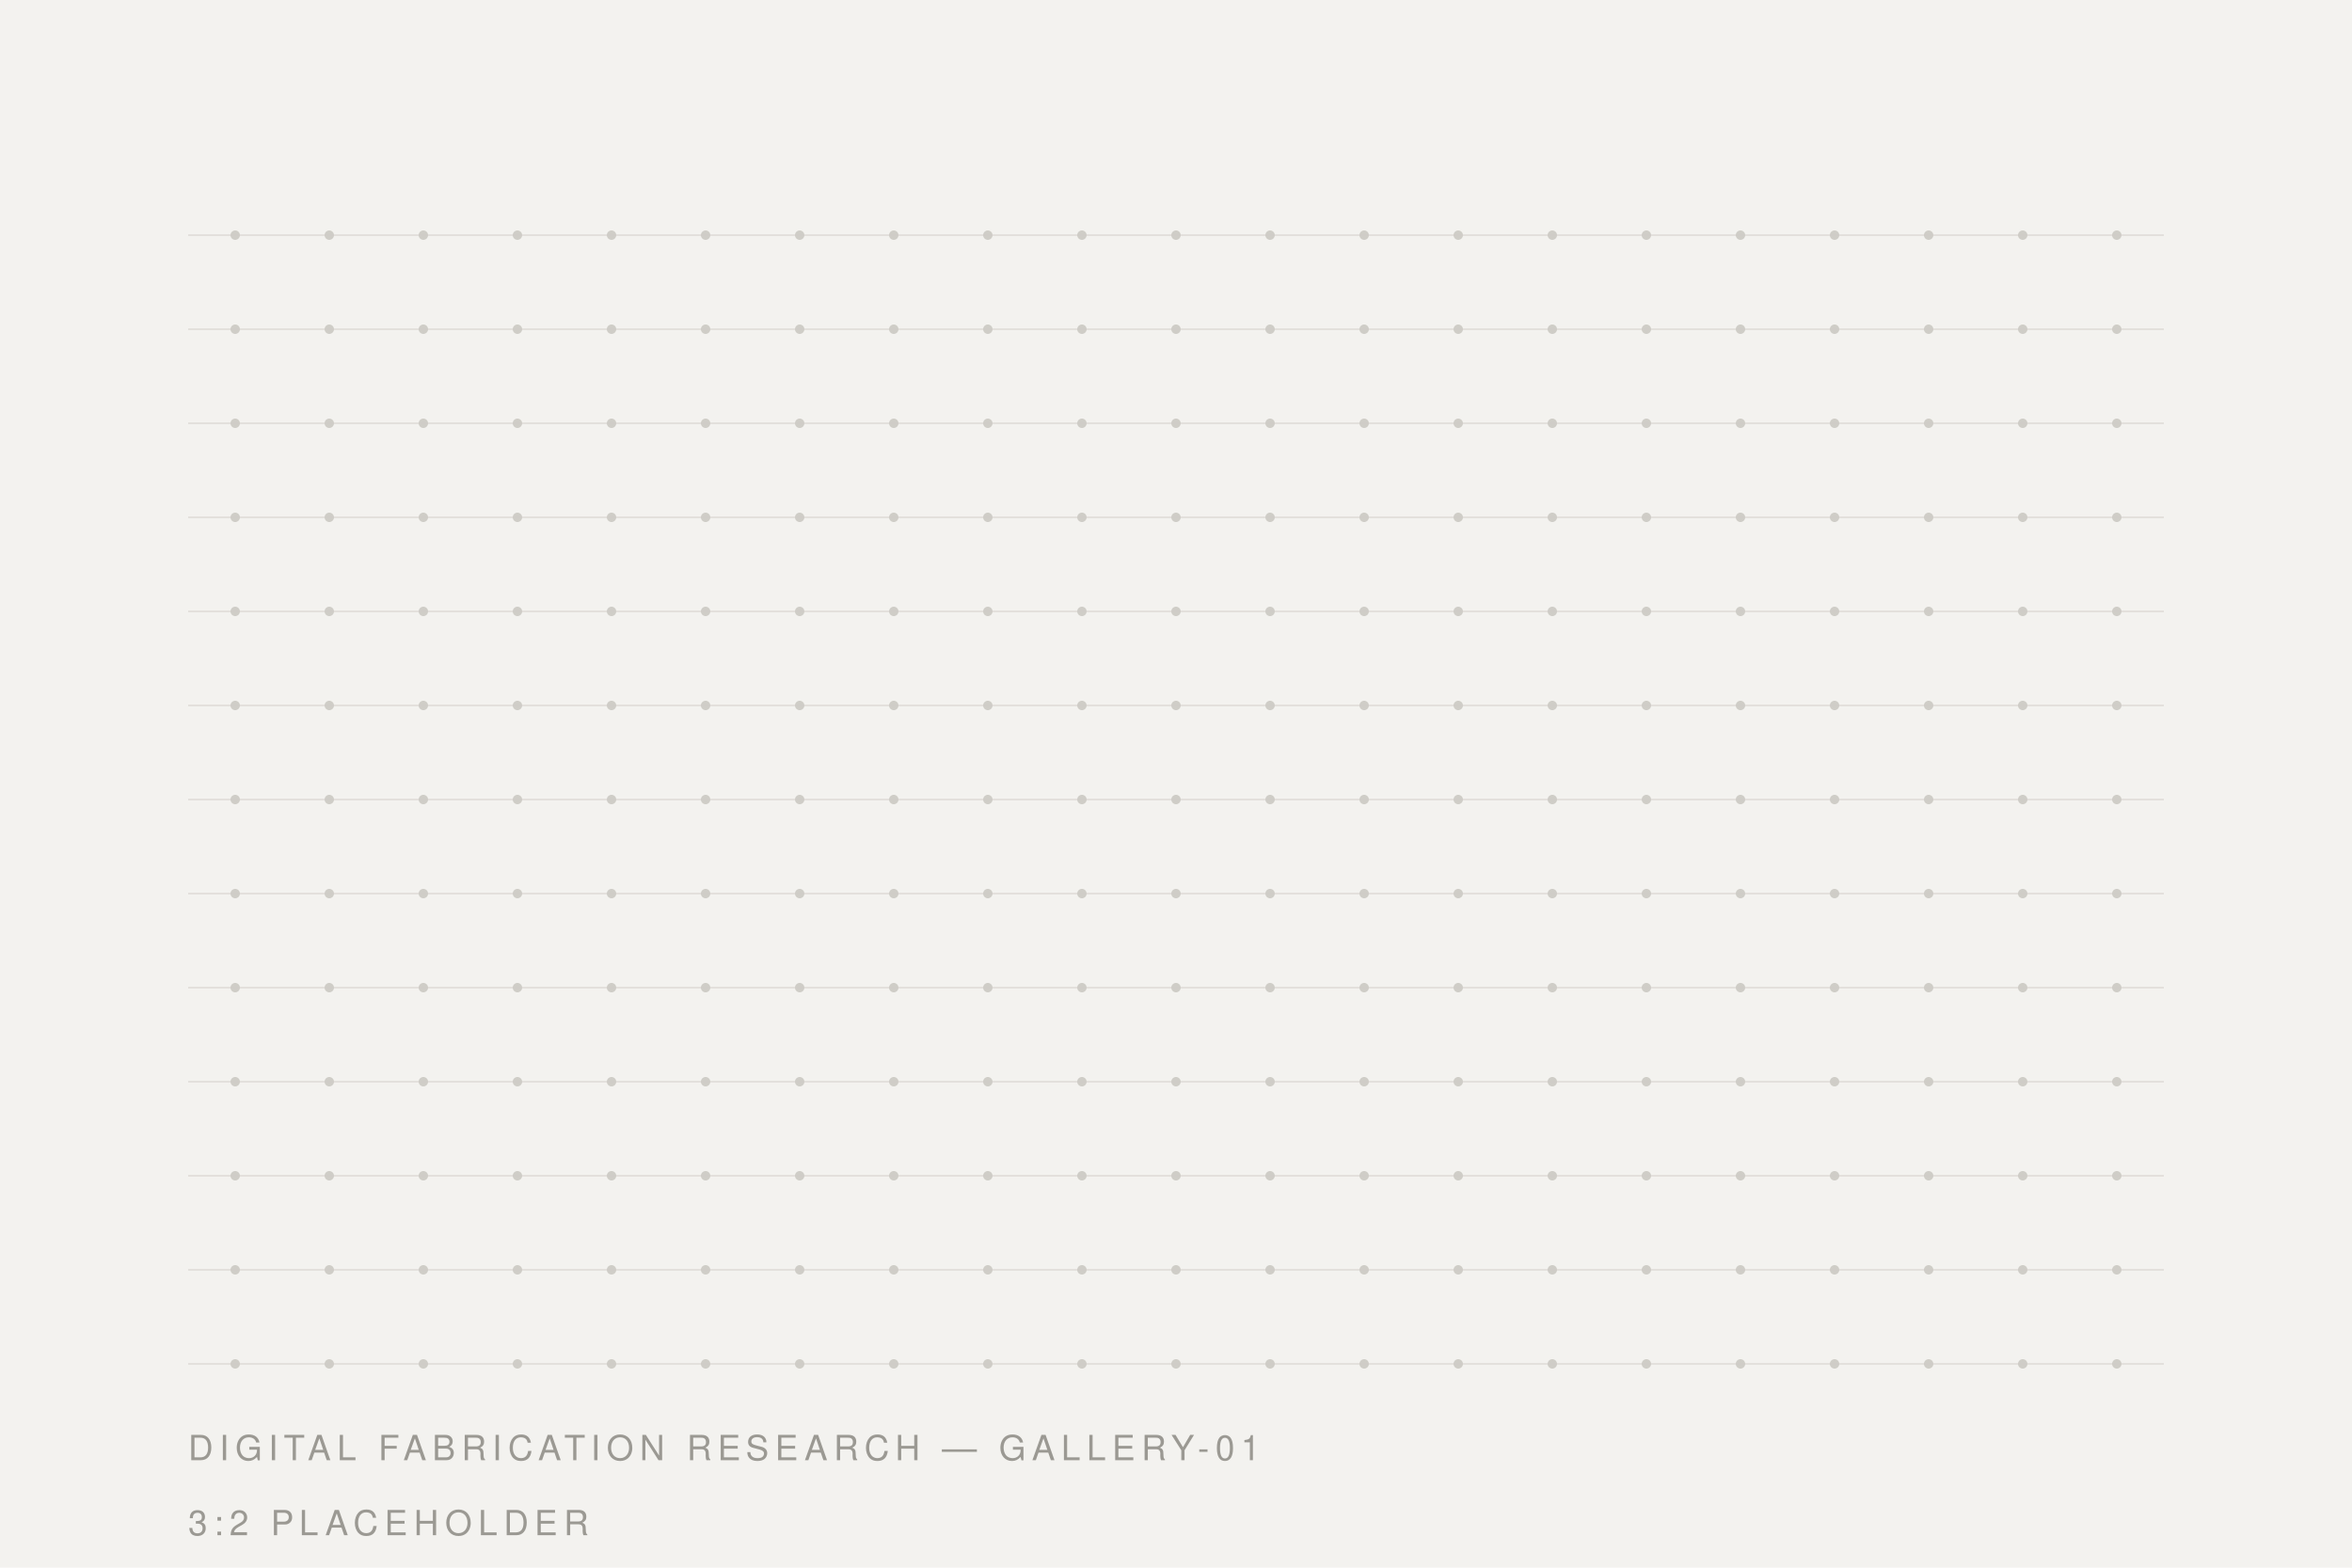
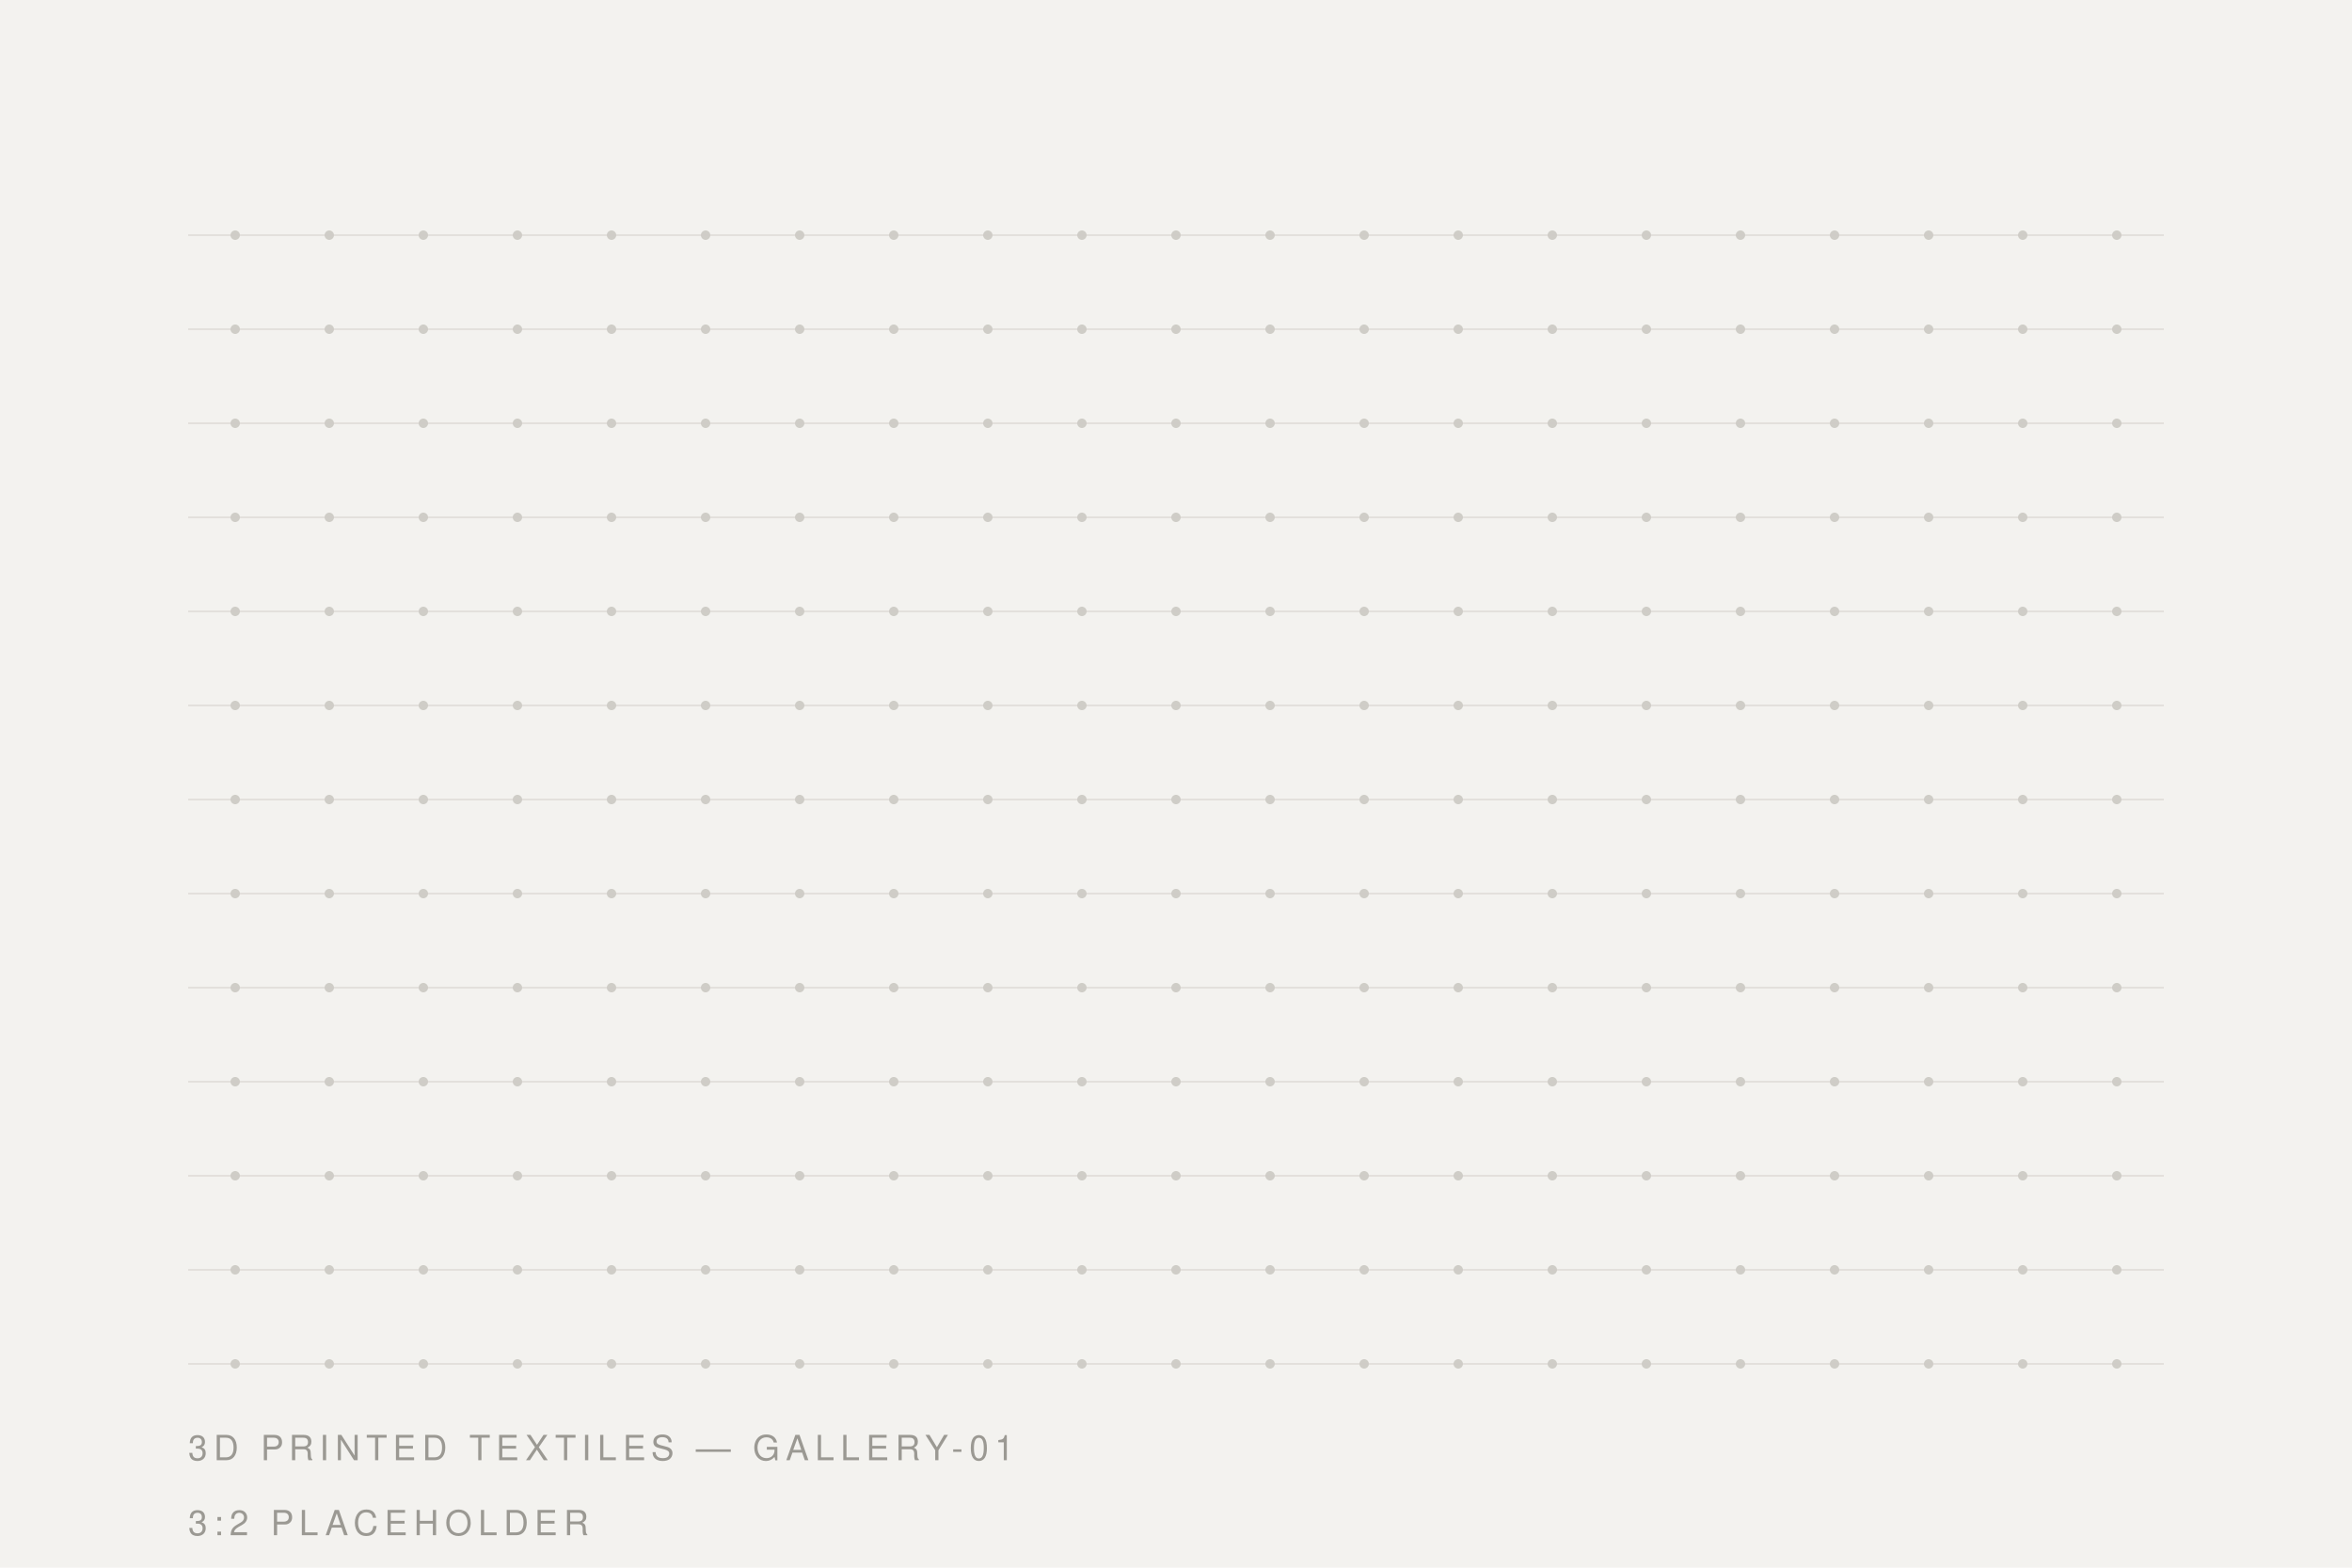
<svg xmlns="http://www.w3.org/2000/svg" width="2100" height="1400" viewBox="0 0 2100 1400">
  <defs>
    <pattern id="p" width="84.0" height="84.0" patternUnits="userSpaceOnUse">
      <circle cx="42.0" cy="42.0" r="4.2" fill="#cfcdc7" />
      <path d="M0,42.0 H84.0" stroke="#cfcdc7" stroke-width="1.3" opacity=".6" />
    </pattern>
  </defs>
  <rect width="2100" height="1400" fill="#f3f2ef" />
  <rect x="168" y="168" width="1764" height="1064" fill="url(#p)" />
  <g font-family="Helvetica Neue, Helvetica, Arial, sans-serif" font-size="31" fill="#9b9993" letter-spacing="5.5">
-     <text x="168" y="1304">DIGITAL FABRICATION RESEARCH — GALLERY-01</text>
+     <text x="168" y="1304">3D PRINTED TEXTILES — GALLERY-01</text>
    <text x="168" y="1371">3:2 PLACEHOLDER</text>
  </g>
</svg>
